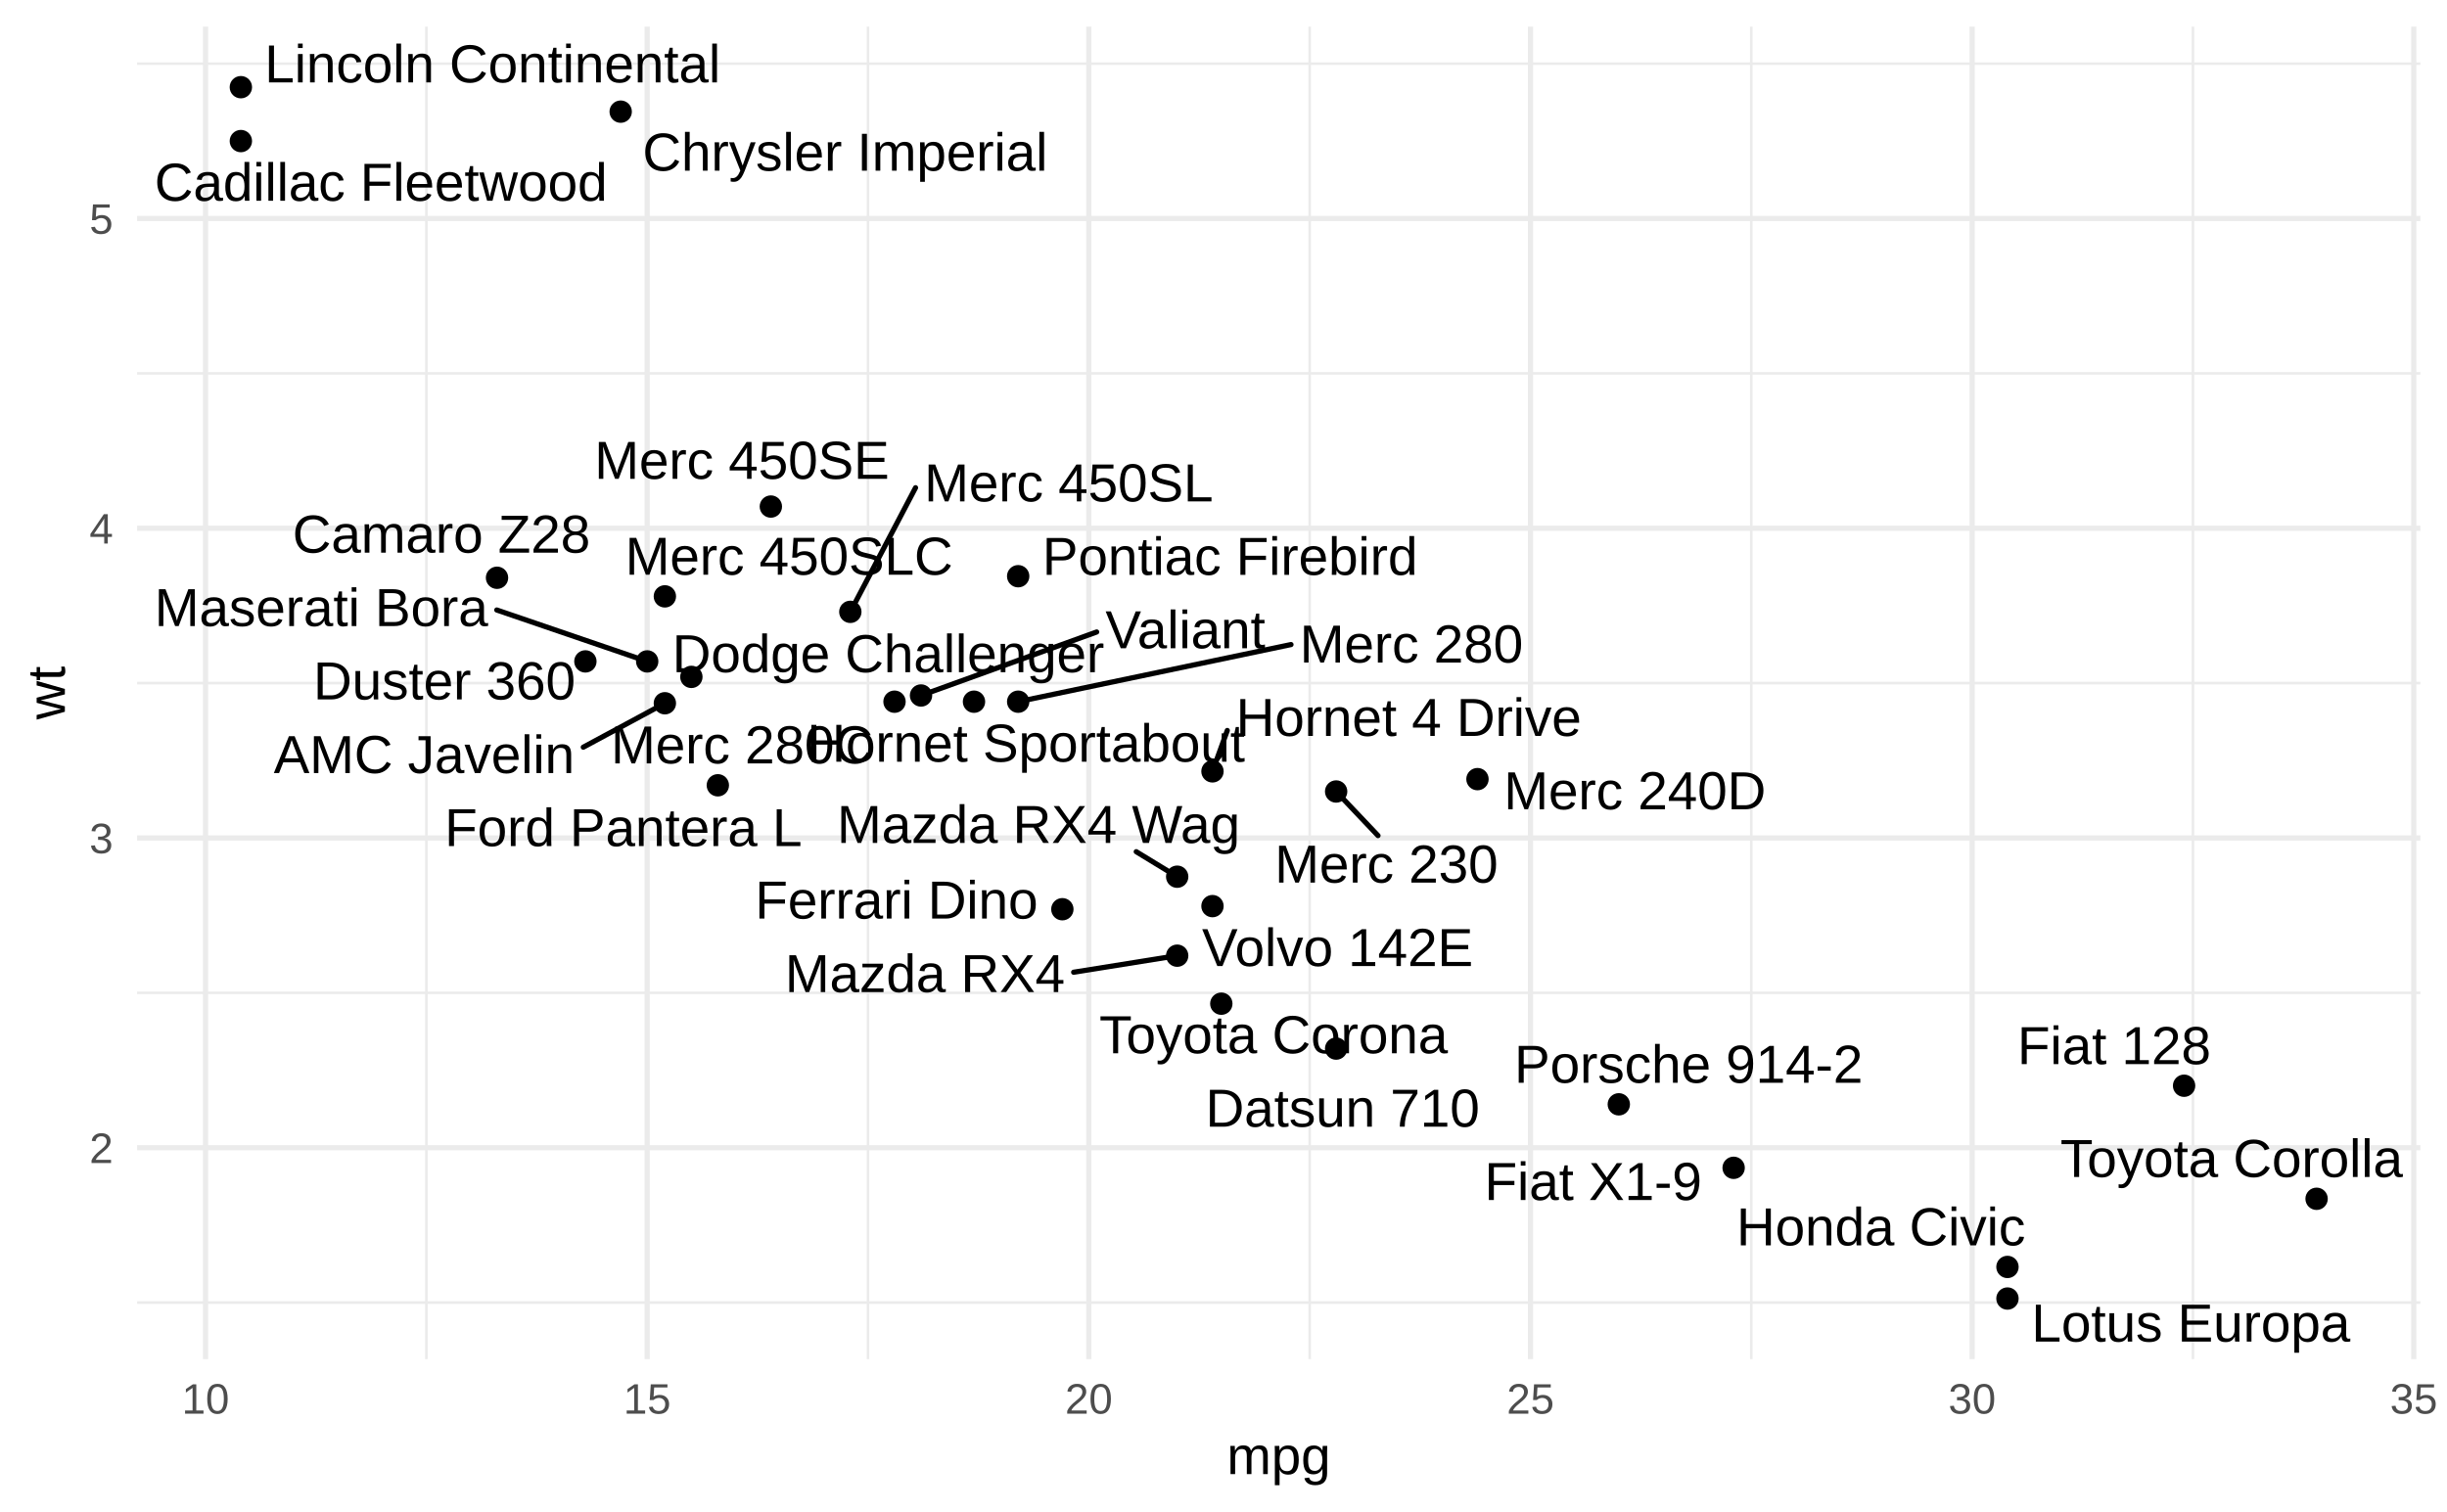
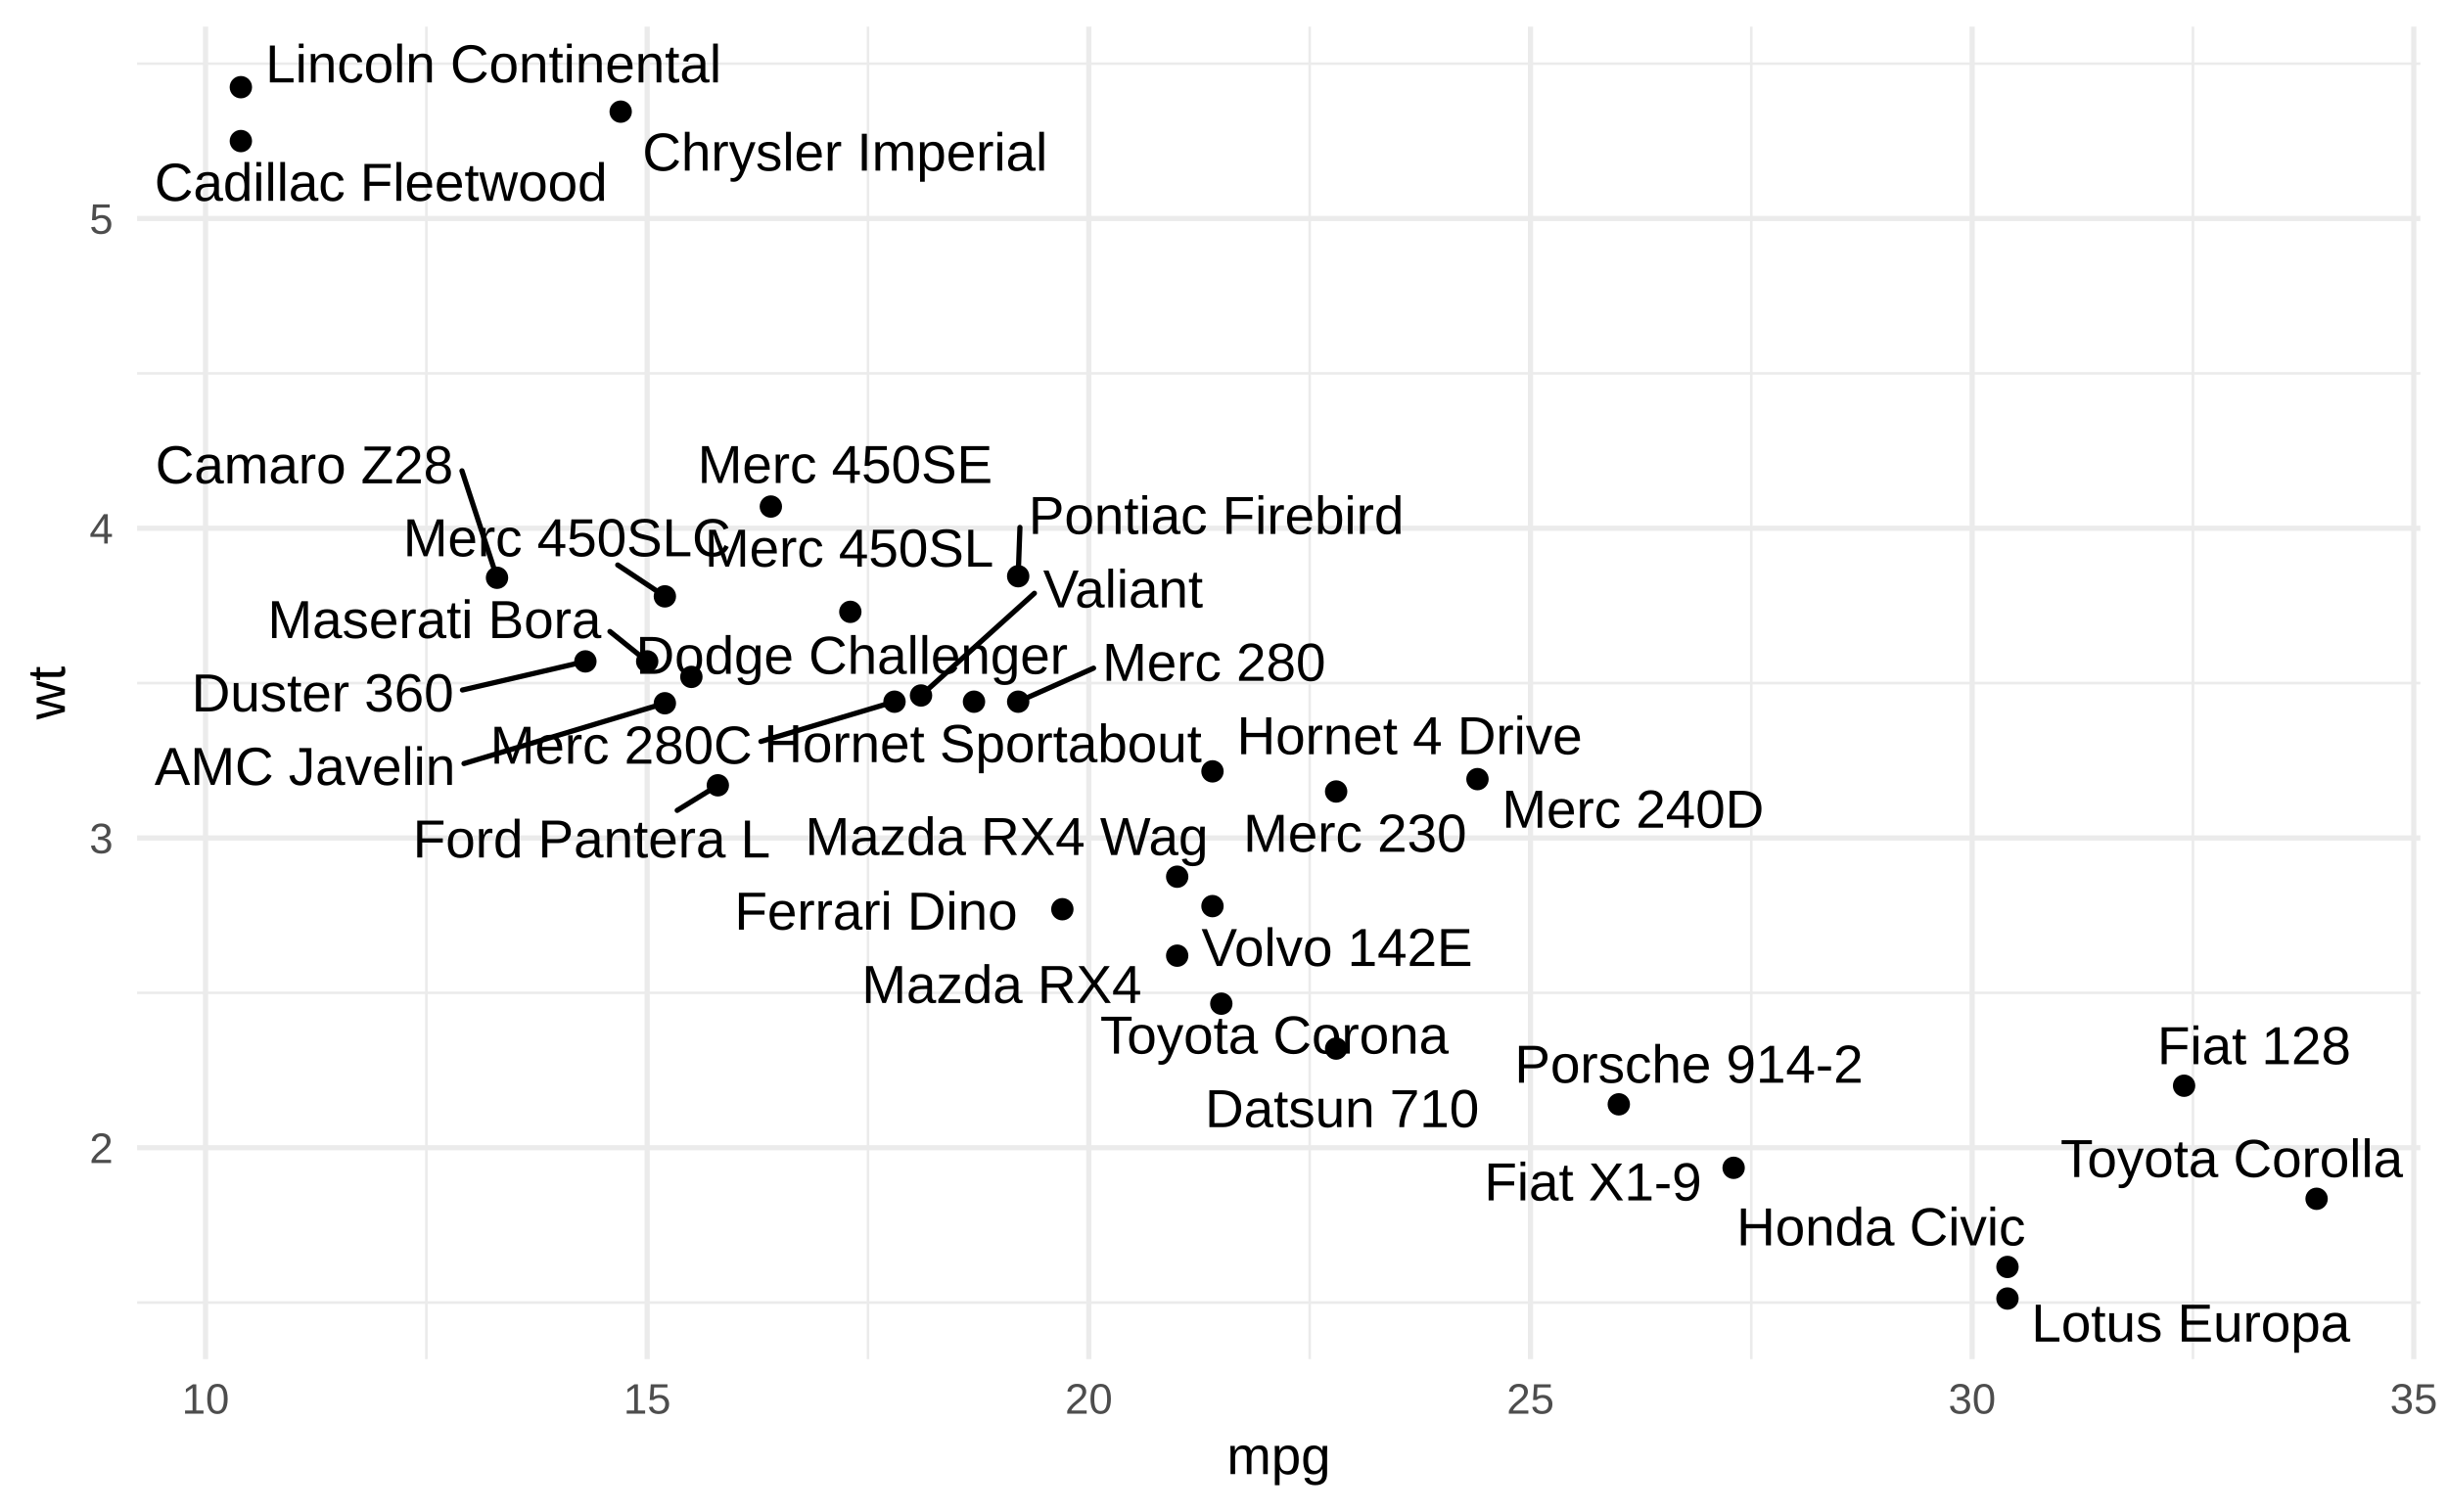
<svg xmlns="http://www.w3.org/2000/svg" width="504.00pt" height="311.47pt" viewBox="0 0 504.00 311.47">
  <g class="svglite">
    <defs>
      <style type="text/css">
    .svglite line, .svglite polyline, .svglite polygon, .svglite path, .svglite rect, .svglite circle {
      fill: none;
      stroke: #000000;
      stroke-linecap: round;
      stroke-linejoin: round;
      stroke-miterlimit: 10.00;
    }
    .svglite text {
      white-space: pre;
    }
    .svglite g.glyphgroup path {
      fill: inherit;
      stroke: none;
    }
  </style>
    </defs>
    <rect width="100%" height="100%" style="stroke: none; fill: #FFFFFF;" />
    <defs>
      <clipPath id="cpMC4wMHw1MDQuMDB8MC4wMHwzMTEuNDc=">
        <rect x="0.00" y="0.00" width="504.00" height="311.47" />
      </clipPath>
    </defs>
    <g clip-path="url(#cpMC4wMHw1MDQuMDB8MC4wMHwzMTEuNDc=)">
</g>
    <defs>
      <clipPath id="cpMjguMjR8NDk4LjUyfDUuNDh8Mjc5Ljk4">
        <rect x="28.24" y="5.48" width="470.28" height="274.50" />
      </clipPath>
    </defs>
    <g clip-path="url(#cpMjguMjR8NDk4LjUyfDUuNDh8Mjc5Ljk4)">
      <polyline points="28.24,268.33 498.52,268.33 " style="stroke-width: 0.53; stroke: #EBEBEB; stroke-linecap: butt;" />
      <polyline points="28.24,204.52 498.52,204.52 " style="stroke-width: 0.53; stroke: #EBEBEB; stroke-linecap: butt;" />
      <polyline points="28.24,140.72 498.52,140.72 " style="stroke-width: 0.53; stroke: #EBEBEB; stroke-linecap: butt;" />
      <polyline points="28.24,76.91 498.52,76.91 " style="stroke-width: 0.53; stroke: #EBEBEB; stroke-linecap: butt;" />
      <polyline points="28.24,13.11 498.52,13.11 " style="stroke-width: 0.53; stroke: #EBEBEB; stroke-linecap: butt;" />
      <polyline points="87.82,279.98 87.82,5.48 " style="stroke-width: 0.53; stroke: #EBEBEB; stroke-linecap: butt;" />
      <polyline points="178.78,279.98 178.78,5.48 " style="stroke-width: 0.53; stroke: #EBEBEB; stroke-linecap: butt;" />
      <polyline points="269.75,279.98 269.75,5.48 " style="stroke-width: 0.53; stroke: #EBEBEB; stroke-linecap: butt;" />
      <polyline points="360.71,279.98 360.71,5.48 " style="stroke-width: 0.53; stroke: #EBEBEB; stroke-linecap: butt;" />
      <polyline points="451.67,279.98 451.67,5.48 " style="stroke-width: 0.53; stroke: #EBEBEB; stroke-linecap: butt;" />
      <polyline points="28.24,236.43 498.52,236.43 " style="stroke-width: 1.07; stroke: #EBEBEB; stroke-linecap: butt;" />
      <polyline points="28.24,172.62 498.52,172.62 " style="stroke-width: 1.07; stroke: #EBEBEB; stroke-linecap: butt;" />
      <polyline points="28.24,108.82 498.52,108.82 " style="stroke-width: 1.07; stroke: #EBEBEB; stroke-linecap: butt;" />
      <polyline points="28.24,45.01 498.52,45.01 " style="stroke-width: 1.07; stroke: #EBEBEB; stroke-linecap: butt;" />
      <polyline points="42.34,279.98 42.34,5.48 " style="stroke-width: 1.07; stroke: #EBEBEB; stroke-linecap: butt;" />
      <polyline points="133.30,279.98 133.30,5.48 " style="stroke-width: 1.07; stroke: #EBEBEB; stroke-linecap: butt;" />
      <polyline points="224.26,279.98 224.26,5.48 " style="stroke-width: 1.07; stroke: #EBEBEB; stroke-linecap: butt;" />
      <polyline points="315.23,279.98 315.23,5.48 " style="stroke-width: 1.07; stroke: #EBEBEB; stroke-linecap: butt;" />
      <polyline points="406.19,279.98 406.19,5.48 " style="stroke-width: 1.07; stroke: #EBEBEB; stroke-linecap: butt;" />
      <polyline points="497.16,279.98 497.16,5.48 " style="stroke-width: 1.07; stroke: #EBEBEB; stroke-linecap: butt;" />
      <circle cx="242.46" cy="196.87" r="1.95" style="stroke-width: 0.71; fill: #000000;" />
      <circle cx="242.46" cy="180.60" r="1.95" style="stroke-width: 0.71; fill: #000000;" />
      <circle cx="275.20" cy="216.01" r="1.95" style="stroke-width: 0.71; fill: #000000;" />
      <circle cx="249.73" cy="158.90" r="1.95" style="stroke-width: 0.71; fill: #000000;" />
      <circle cx="200.61" cy="144.55" r="1.95" style="stroke-width: 0.71; fill: #000000;" />
      <circle cx="189.70" cy="143.27" r="1.95" style="stroke-width: 0.71; fill: #000000;" />
      <circle cx="120.57" cy="136.25" r="1.95" style="stroke-width: 0.71; fill: #000000;" />
      <circle cx="304.31" cy="160.50" r="1.95" style="stroke-width: 0.71; fill: #000000;" />
      <circle cx="275.20" cy="163.05" r="1.95" style="stroke-width: 0.71; fill: #000000;" />
      <circle cx="209.71" cy="144.55" r="1.95" style="stroke-width: 0.71; fill: #000000;" />
      <circle cx="184.24" cy="144.55" r="1.95" style="stroke-width: 0.71; fill: #000000;" />
      <circle cx="158.77" cy="104.35" r="1.95" style="stroke-width: 0.71; fill: #000000;" />
      <circle cx="175.14" cy="126.04" r="1.95" style="stroke-width: 0.71; fill: #000000;" />
      <circle cx="136.94" cy="122.85" r="1.95" style="stroke-width: 0.71; fill: #000000;" />
      <circle cx="49.61" cy="29.06" r="1.95" style="stroke-width: 0.71; fill: #000000;" />
      <circle cx="49.61" cy="17.96" r="1.95" style="stroke-width: 0.71; fill: #000000;" />
      <circle cx="127.84" cy="23.00" r="1.95" style="stroke-width: 0.71; fill: #000000;" />
      <circle cx="449.85" cy="223.66" r="1.95" style="stroke-width: 0.71; fill: #000000;" />
      <circle cx="413.47" cy="260.99" r="1.95" style="stroke-width: 0.71; fill: #000000;" />
      <circle cx="477.14" cy="246.95" r="1.95" style="stroke-width: 0.71; fill: #000000;" />
      <circle cx="251.55" cy="206.76" r="1.95" style="stroke-width: 0.71; fill: #000000;" />
      <circle cx="142.40" cy="139.44" r="1.95" style="stroke-width: 0.71; fill: #000000;" />
      <circle cx="136.94" cy="144.87" r="1.95" style="stroke-width: 0.71; fill: #000000;" />
      <circle cx="102.37" cy="119.02" r="1.95" style="stroke-width: 0.71; fill: #000000;" />
      <circle cx="209.71" cy="118.70" r="1.95" style="stroke-width: 0.71; fill: #000000;" />
      <circle cx="357.07" cy="240.57" r="1.95" style="stroke-width: 0.71; fill: #000000;" />
      <circle cx="333.42" cy="227.49" r="1.95" style="stroke-width: 0.71; fill: #000000;" />
      <circle cx="413.47" cy="267.50" r="1.95" style="stroke-width: 0.71; fill: #000000;" />
      <circle cx="147.85" cy="161.77" r="1.95" style="stroke-width: 0.71; fill: #000000;" />
      <circle cx="218.81" cy="187.30" r="1.95" style="stroke-width: 0.71; fill: #000000;" />
      <circle cx="133.30" cy="136.25" r="1.95" style="stroke-width: 0.71; fill: #000000;" />
      <circle cx="249.73" cy="186.66" r="1.95" style="stroke-width: 0.71; fill: #000000;" />
-       <line x1="221.14" y1="200.28" x2="241.05" y2="197.09" style="stroke-width: 1.07;" />
-       <line x1="234.03" y1="175.45" x2="241.45" y2="179.98" style="stroke-width: 1.07;" />
-       <line x1="252.78" y1="150.48" x2="250.03" y2="158.07" style="stroke-width: 1.07;" />
-       <line x1="225.88" y1="130.19" x2="190.94" y2="142.82" style="stroke-width: 1.07;" />
-       <line x1="283.82" y1="172.13" x2="275.91" y2="163.79" style="stroke-width: 1.07;" />
-       <line x1="265.90" y1="132.78" x2="211.08" y2="144.26" style="stroke-width: 1.07;" />
-       <line x1="188.57" y1="100.47" x2="175.57" y2="125.23" style="stroke-width: 1.07;" />
-       <line x1="120.14" y1="153.92" x2="135.87" y2="145.44" style="stroke-width: 1.07;" />
-       <line x1="102.32" y1="125.66" x2="132.04" y2="135.82" style="stroke-width: 1.07;" />
-       <text x="190.51" y="204.37" text-anchor="middle" style="font-size: 11.04px; font-family: &quot;Arial&quot;;" textLength="57.66px" lengthAdjust="spacingAndGlyphs">Mazda RX4</text>
-       <text x="213.90" y="173.65" text-anchor="middle" style="font-size: 11.04px; font-family: &quot;Arial&quot;;" textLength="83.00px" lengthAdjust="spacingAndGlyphs">Mazda RX4 Wag</text>
-       <text x="276.53" y="232.10" text-anchor="middle" style="font-size: 11.04px; font-family: &quot;Arial&quot;;" textLength="56.45px" lengthAdjust="spacingAndGlyphs">Datsun 710</text>
-       <text x="290.15" y="151.60" text-anchor="middle" style="font-size: 11.04px; font-family: &quot;Arial&quot;;" textLength="71.14px" lengthAdjust="spacingAndGlyphs">Hornet 4 Drive</text>
-       <text x="211.32" y="156.91" text-anchor="middle" style="font-size: 11.04px; font-family: &quot;Arial&quot;;" textLength="90.19px" lengthAdjust="spacingAndGlyphs">Hornet Sportabout</text>
-       <text x="244.15" y="133.54" text-anchor="middle" style="font-size: 11.04px; font-family: &quot;Arial&quot;;" textLength="32.94px" lengthAdjust="spacingAndGlyphs">Valiant</text>
-       <text x="91.53" y="144.08" text-anchor="middle" style="font-size: 11.04px; font-family: &quot;Arial&quot;;" textLength="53.98px" lengthAdjust="spacingAndGlyphs">Duster 360</text>
-       <text x="336.73" y="166.71" text-anchor="middle" style="font-size: 11.04px; font-family: &quot;Arial&quot;;" textLength="53.97px" lengthAdjust="spacingAndGlyphs">Merc 240D</text>
-       <text x="285.55" y="181.82" text-anchor="middle" style="font-size: 11.04px; font-family: &quot;Arial&quot;;" textLength="46.00px" lengthAdjust="spacingAndGlyphs">Merc 230</text>
-       <text x="290.70" y="136.48" text-anchor="middle" style="font-size: 11.04px; font-family: &quot;Arial&quot;;" textLength="46.00px" lengthAdjust="spacingAndGlyphs">Merc 280</text>
-       <text x="152.82" y="157.26" text-anchor="middle" style="font-size: 11.04px; font-family: &quot;Arial&quot;;" textLength="53.97px" lengthAdjust="spacingAndGlyphs">Merc 280C</text>
-       <text x="152.81" y="98.64" text-anchor="middle" style="font-size: 11.04px; font-family: &quot;Arial&quot;;" textLength="60.72px" lengthAdjust="spacingAndGlyphs">Merc 450SE</text>
-       <text x="220.12" y="103.29" text-anchor="middle" style="font-size: 11.04px; font-family: &quot;Arial&quot;;" textLength="59.50px" lengthAdjust="spacingAndGlyphs">Merc 450SL</text>
-       <text x="162.52" y="118.39" text-anchor="middle" style="font-size: 11.04px; font-family: &quot;Arial&quot;;" textLength="67.47px" lengthAdjust="spacingAndGlyphs">Merc 450SLC</text>
-       <text x="78.46" y="41.36" text-anchor="middle" style="font-size: 11.04px; font-family: &quot;Arial&quot;;" textLength="93.25px" lengthAdjust="spacingAndGlyphs">Cadillac Fleetwood</text>
-       <text x="101.45" y="16.98" text-anchor="middle" style="font-size: 11.04px; font-family: &quot;Arial&quot;;" textLength="93.89px" lengthAdjust="spacingAndGlyphs">Lincoln Continental</text>
-       <text x="174.06" y="35.16" text-anchor="middle" style="font-size: 11.04px; font-family: &quot;Arial&quot;;" textLength="83.39px" lengthAdjust="spacingAndGlyphs">Chrysler Imperial</text>
-       <text x="435.45" y="219.21" text-anchor="middle" style="font-size: 11.04px; font-family: &quot;Arial&quot;;" textLength="39.88px" lengthAdjust="spacingAndGlyphs">Fiat 128</text>
-       <text x="387.41" y="256.54" text-anchor="middle" style="font-size: 11.04px; font-family: &quot;Arial&quot;;" textLength="59.50px" lengthAdjust="spacingAndGlyphs">Honda Civic</text>
-       <text x="459.63" y="242.46" text-anchor="middle" style="font-size: 11.04px; font-family: &quot;Arial&quot;;" textLength="70.55px" lengthAdjust="spacingAndGlyphs">Toyota Corolla</text>
-       <text x="262.31" y="216.97" text-anchor="middle" style="font-size: 11.04px; font-family: &quot;Arial&quot;;" textLength="71.78px" lengthAdjust="spacingAndGlyphs">Toyota Corona</text>
-       <text x="182.95" y="138.48" text-anchor="middle" style="font-size: 11.04px; font-family: &quot;Arial&quot;;" textLength="88.98px" lengthAdjust="spacingAndGlyphs">Dodge Challenger</text>
-       <text x="87.37" y="159.25" text-anchor="middle" style="font-size: 11.04px; font-family: &quot;Arial&quot;;" textLength="61.94px" lengthAdjust="spacingAndGlyphs">AMC Javelin</text>
-       <text x="90.92" y="113.85" text-anchor="middle" style="font-size: 11.04px; font-family: &quot;Arial&quot;;" textLength="61.33px" lengthAdjust="spacingAndGlyphs">Camaro Z28</text>
-       <text x="253.34" y="118.42" text-anchor="middle" style="font-size: 11.04px; font-family: &quot;Arial&quot;;" textLength="77.28px" lengthAdjust="spacingAndGlyphs">Pontiac Firebird</text>
-       <text x="328.14" y="247.20" text-anchor="middle" style="font-size: 11.04px; font-family: &quot;Arial&quot;;" textLength="44.77px" lengthAdjust="spacingAndGlyphs">Fiat X1-9</text>
-       <text x="347.80" y="223.05" text-anchor="middle" style="font-size: 11.04px; font-family: &quot;Arial&quot;;" textLength="71.78px" lengthAdjust="spacingAndGlyphs">Porsche 914-2</text>
-       <text x="451.25" y="276.37" text-anchor="middle" style="font-size: 11.04px; font-family: &quot;Arial&quot;;" textLength="65.66px" lengthAdjust="spacingAndGlyphs">Lotus Europa</text>
-       <text x="128.39" y="174.30" text-anchor="middle" style="font-size: 11.04px; font-family: &quot;Arial&quot;;" textLength="73.61px" lengthAdjust="spacingAndGlyphs">Ford Pantera L</text>
-       <text x="184.65" y="189.23" text-anchor="middle" style="font-size: 11.04px; font-family: &quot;Arial&quot;;" textLength="58.25px" lengthAdjust="spacingAndGlyphs">Ferrari Dino</text>
-       <text x="66.18" y="128.97" text-anchor="middle" style="font-size: 11.04px; font-family: &quot;Arial&quot;;" textLength="68.69px" lengthAdjust="spacingAndGlyphs">Maserati Bora</text>
-       <text x="275.50" y="199.01" text-anchor="middle" style="font-size: 11.04px; font-family: &quot;Arial&quot;;" textLength="55.84px" lengthAdjust="spacingAndGlyphs">Volvo 142E</text>
+       <line x1="213.05" y1="122.22" x2="190.49" y2="142.56" style="stroke-width: 1.07;" />
+       <line x1="95.25" y1="142.14" x2="119.21" y2="136.57" style="stroke-width: 1.07;" />
+       <line x1="225.24" y1="137.64" x2="210.87" y2="144.03" style="stroke-width: 1.07;" />
+       <line x1="156.73" y1="152.74" x2="182.94" y2="144.93" style="stroke-width: 1.07;" />
+       <line x1="127.23" y1="116.39" x2="135.98" y2="122.21" style="stroke-width: 1.07;" />
+       <line x1="95.57" y1="157.29" x2="135.64" y2="145.25" style="stroke-width: 1.07;" />
+       <line x1="95.15" y1="96.99" x2="102.10" y2="118.19" style="stroke-width: 1.07;" />
+       <line x1="210.07" y1="108.65" x2="209.74" y2="117.86" style="stroke-width: 1.07;" />
+       <line x1="139.48" y1="166.94" x2="146.85" y2="162.39" style="stroke-width: 1.07;" />
+       <line x1="125.63" y1="130.09" x2="132.44" y2="135.56" style="stroke-width: 1.07;" />
+       <text x="206.32" y="206.61" text-anchor="middle" style="font-size: 11.04px; font-family: &quot;Arial&quot;;" textLength="57.66px" lengthAdjust="spacingAndGlyphs">Mazda RX4</text>
+       <text x="207.34" y="176.13" text-anchor="middle" style="font-size: 11.04px; font-family: &quot;Arial&quot;;" textLength="83.00px" lengthAdjust="spacingAndGlyphs">Mazda RX4 Wag</text>
+       <text x="276.42" y="232.19" text-anchor="middle" style="font-size: 11.04px; font-family: &quot;Arial&quot;;" textLength="56.45px" lengthAdjust="spacingAndGlyphs">Datsun 710</text>
+       <text x="290.33" y="155.37" text-anchor="middle" style="font-size: 11.04px; font-family: &quot;Arial&quot;;" textLength="71.14px" lengthAdjust="spacingAndGlyphs">Hornet 4 Drive</text>
+       <text x="202.43" y="156.99" text-anchor="middle" style="font-size: 11.04px; font-family: &quot;Arial&quot;;" textLength="90.19px" lengthAdjust="spacingAndGlyphs">Hornet Sportabout</text>
+       <text x="231.32" y="125.13" text-anchor="middle" style="font-size: 11.04px; font-family: &quot;Arial&quot;;" textLength="32.94px" lengthAdjust="spacingAndGlyphs">Valiant</text>
+       <text x="66.46" y="146.55" text-anchor="middle" style="font-size: 11.04px; font-family: &quot;Arial&quot;;" textLength="53.98px" lengthAdjust="spacingAndGlyphs">Duster 360</text>
+       <text x="336.33" y="170.50" text-anchor="middle" style="font-size: 11.04px; font-family: &quot;Arial&quot;;" textLength="53.97px" lengthAdjust="spacingAndGlyphs">Merc 240D</text>
+       <text x="279.08" y="175.46" text-anchor="middle" style="font-size: 11.04px; font-family: &quot;Arial&quot;;" textLength="46.00px" lengthAdjust="spacingAndGlyphs">Merc 230</text>
+       <text x="250.04" y="140.25" text-anchor="middle" style="font-size: 11.04px; font-family: &quot;Arial&quot;;" textLength="46.00px" lengthAdjust="spacingAndGlyphs">Merc 280</text>
+       <text x="127.95" y="157.31" text-anchor="middle" style="font-size: 11.04px; font-family: &quot;Arial&quot;;" textLength="53.97px" lengthAdjust="spacingAndGlyphs">Merc 280C</text>
+       <text x="174.06" y="99.49" text-anchor="middle" style="font-size: 11.04px; font-family: &quot;Arial&quot;;" textLength="60.72px" lengthAdjust="spacingAndGlyphs">Merc 450SE</text>
+       <text x="174.91" y="116.73" text-anchor="middle" style="font-size: 11.04px; font-family: &quot;Arial&quot;;" textLength="59.50px" lengthAdjust="spacingAndGlyphs">Merc 450SL</text>
+       <text x="116.77" y="114.59" text-anchor="middle" style="font-size: 11.04px; font-family: &quot;Arial&quot;;" textLength="67.47px" lengthAdjust="spacingAndGlyphs">Merc 450SLC</text>
+       <text x="78.46" y="41.37" text-anchor="middle" style="font-size: 11.04px; font-family: &quot;Arial&quot;;" textLength="93.25px" lengthAdjust="spacingAndGlyphs">Cadillac Fleetwood</text>
+       <text x="101.63" y="16.98" text-anchor="middle" style="font-size: 11.04px; font-family: &quot;Arial&quot;;" textLength="93.89px" lengthAdjust="spacingAndGlyphs">Lincoln Continental</text>
+       <text x="174.04" y="35.15" text-anchor="middle" style="font-size: 11.04px; font-family: &quot;Arial&quot;;" textLength="83.39px" lengthAdjust="spacingAndGlyphs">Chrysler Imperial</text>
+       <text x="464.27" y="219.22" text-anchor="middle" style="font-size: 11.04px; font-family: &quot;Arial&quot;;" textLength="39.88px" lengthAdjust="spacingAndGlyphs">Fiat 128</text>
+       <text x="387.43" y="256.55" text-anchor="middle" style="font-size: 11.04px; font-family: &quot;Arial&quot;;" textLength="59.50px" lengthAdjust="spacingAndGlyphs">Honda Civic</text>
+       <text x="459.65" y="242.47" text-anchor="middle" style="font-size: 11.04px; font-family: &quot;Arial&quot;;" textLength="70.55px" lengthAdjust="spacingAndGlyphs">Toyota Corolla</text>
+       <text x="262.48" y="217.04" text-anchor="middle" style="font-size: 11.04px; font-family: &quot;Arial&quot;;" textLength="71.78px" lengthAdjust="spacingAndGlyphs">Toyota Corona</text>
+       <text x="175.44" y="138.81" text-anchor="middle" style="font-size: 11.04px; font-family: &quot;Arial&quot;;" textLength="88.98px" lengthAdjust="spacingAndGlyphs">Dodge Challenger</text>
+       <text x="62.81" y="161.70" text-anchor="middle" style="font-size: 11.04px; font-family: &quot;Arial&quot;;" textLength="61.94px" lengthAdjust="spacingAndGlyphs">AMC Javelin</text>
+       <text x="62.68" y="99.57" text-anchor="middle" style="font-size: 11.04px; font-family: &quot;Arial&quot;;" textLength="61.33px" lengthAdjust="spacingAndGlyphs">Camaro Z28</text>
+       <text x="250.51" y="109.99" text-anchor="middle" style="font-size: 11.04px; font-family: &quot;Arial&quot;;" textLength="77.28px" lengthAdjust="spacingAndGlyphs">Pontiac Firebird</text>
+       <text x="328.10" y="247.29" text-anchor="middle" style="font-size: 11.04px; font-family: &quot;Arial&quot;;" textLength="44.77px" lengthAdjust="spacingAndGlyphs">Fiat X1-9</text>
+       <text x="347.86" y="223.04" text-anchor="middle" style="font-size: 11.04px; font-family: &quot;Arial&quot;;" textLength="71.78px" lengthAdjust="spacingAndGlyphs">Porsche 914-2</text>
+       <text x="451.23" y="276.37" text-anchor="middle" style="font-size: 11.04px; font-family: &quot;Arial&quot;;" textLength="65.66px" lengthAdjust="spacingAndGlyphs">Lotus Europa</text>
+       <text x="121.85" y="176.64" text-anchor="middle" style="font-size: 11.04px; font-family: &quot;Arial&quot;;" textLength="73.61px" lengthAdjust="spacingAndGlyphs">Ford Pantera L</text>
+       <text x="180.43" y="191.50" text-anchor="middle" style="font-size: 11.04px; font-family: &quot;Arial&quot;;" textLength="58.25px" lengthAdjust="spacingAndGlyphs">Ferrari Dino</text>
+       <text x="89.49" y="131.44" text-anchor="middle" style="font-size: 11.04px; font-family: &quot;Arial&quot;;" textLength="68.69px" lengthAdjust="spacingAndGlyphs">Maserati Bora</text>
+       <text x="275.39" y="198.99" text-anchor="middle" style="font-size: 11.04px; font-family: &quot;Arial&quot;;" textLength="55.84px" lengthAdjust="spacingAndGlyphs">Volvo 142E</text>
    </g>
    <g clip-path="url(#cpMC4wMHw1MDQuMDB8MC4wMHwzMTEuNDc=)">
      <text x="23.31" y="239.58" text-anchor="end" style="font-size: 8.80px;fill: #4D4D4D; font-family: &quot;Arial&quot;;" textLength="4.89px" lengthAdjust="spacingAndGlyphs">2</text>
      <text x="23.31" y="175.77" text-anchor="end" style="font-size: 8.80px;fill: #4D4D4D; font-family: &quot;Arial&quot;;" textLength="4.89px" lengthAdjust="spacingAndGlyphs">3</text>
      <text x="23.31" y="111.97" text-anchor="end" style="font-size: 8.80px;fill: #4D4D4D; font-family: &quot;Arial&quot;;" textLength="4.89px" lengthAdjust="spacingAndGlyphs">4</text>
      <text x="23.31" y="48.16" text-anchor="end" style="font-size: 8.80px;fill: #4D4D4D; font-family: &quot;Arial&quot;;" textLength="4.89px" lengthAdjust="spacingAndGlyphs">5</text>
      <text x="42.34" y="291.21" text-anchor="middle" style="font-size: 8.80px;fill: #4D4D4D; font-family: &quot;Arial&quot;;" textLength="9.78px" lengthAdjust="spacingAndGlyphs">10</text>
      <text x="133.30" y="291.21" text-anchor="middle" style="font-size: 8.80px;fill: #4D4D4D; font-family: &quot;Arial&quot;;" textLength="9.78px" lengthAdjust="spacingAndGlyphs">15</text>
      <text x="224.26" y="291.21" text-anchor="middle" style="font-size: 8.80px;fill: #4D4D4D; font-family: &quot;Arial&quot;;" textLength="9.78px" lengthAdjust="spacingAndGlyphs">20</text>
      <text x="315.23" y="291.21" text-anchor="middle" style="font-size: 8.80px;fill: #4D4D4D; font-family: &quot;Arial&quot;;" textLength="9.78px" lengthAdjust="spacingAndGlyphs">25</text>
      <text x="406.19" y="291.21" text-anchor="middle" style="font-size: 8.80px;fill: #4D4D4D; font-family: &quot;Arial&quot;;" textLength="9.78px" lengthAdjust="spacingAndGlyphs">30</text>
      <text x="497.16" y="291.21" text-anchor="middle" style="font-size: 8.80px;fill: #4D4D4D; font-family: &quot;Arial&quot;;" textLength="9.78px" lengthAdjust="spacingAndGlyphs">35</text>
      <text x="263.38" y="303.67" text-anchor="middle" style="font-size: 11.00px; font-family: &quot;Arial&quot;;" textLength="21.41px" lengthAdjust="spacingAndGlyphs">mpg</text>
      <text transform="translate(13.36,142.73) rotate(-90)" text-anchor="middle" style="font-size: 11.00px; font-family: &quot;Arial&quot;;" textLength="11.00px" lengthAdjust="spacingAndGlyphs">wt</text>
    </g>
  </g>
</svg>
